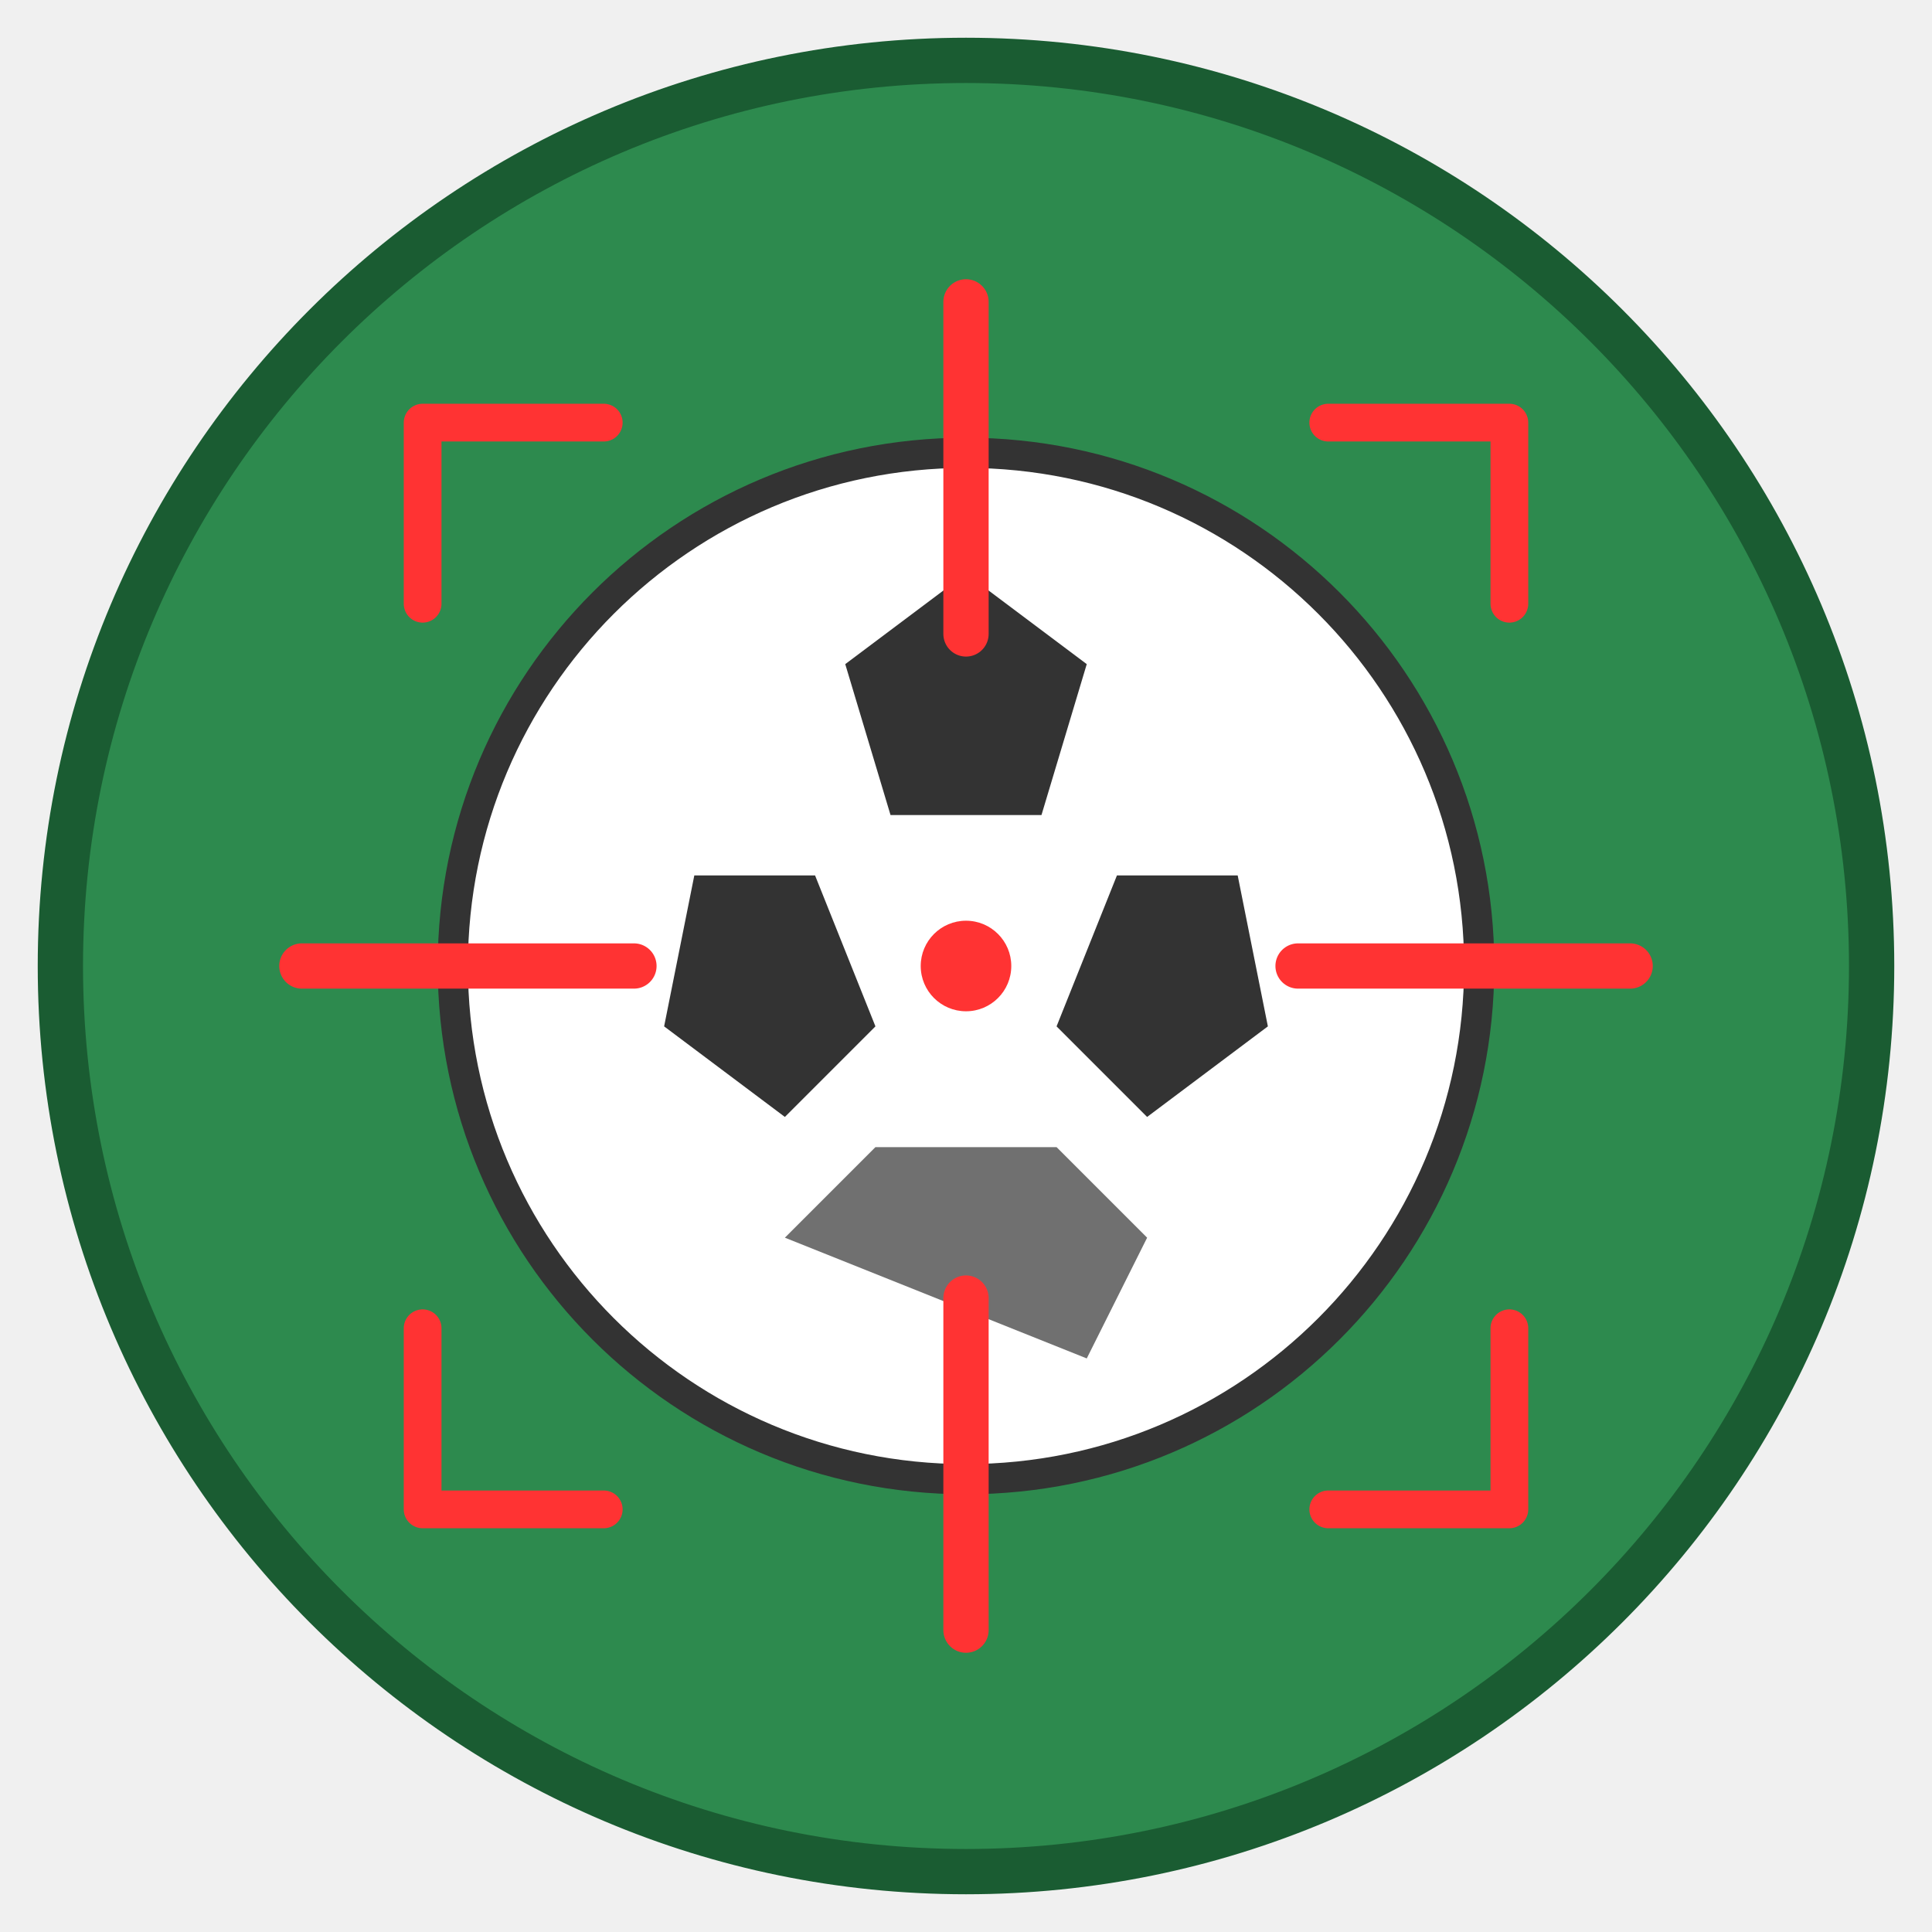
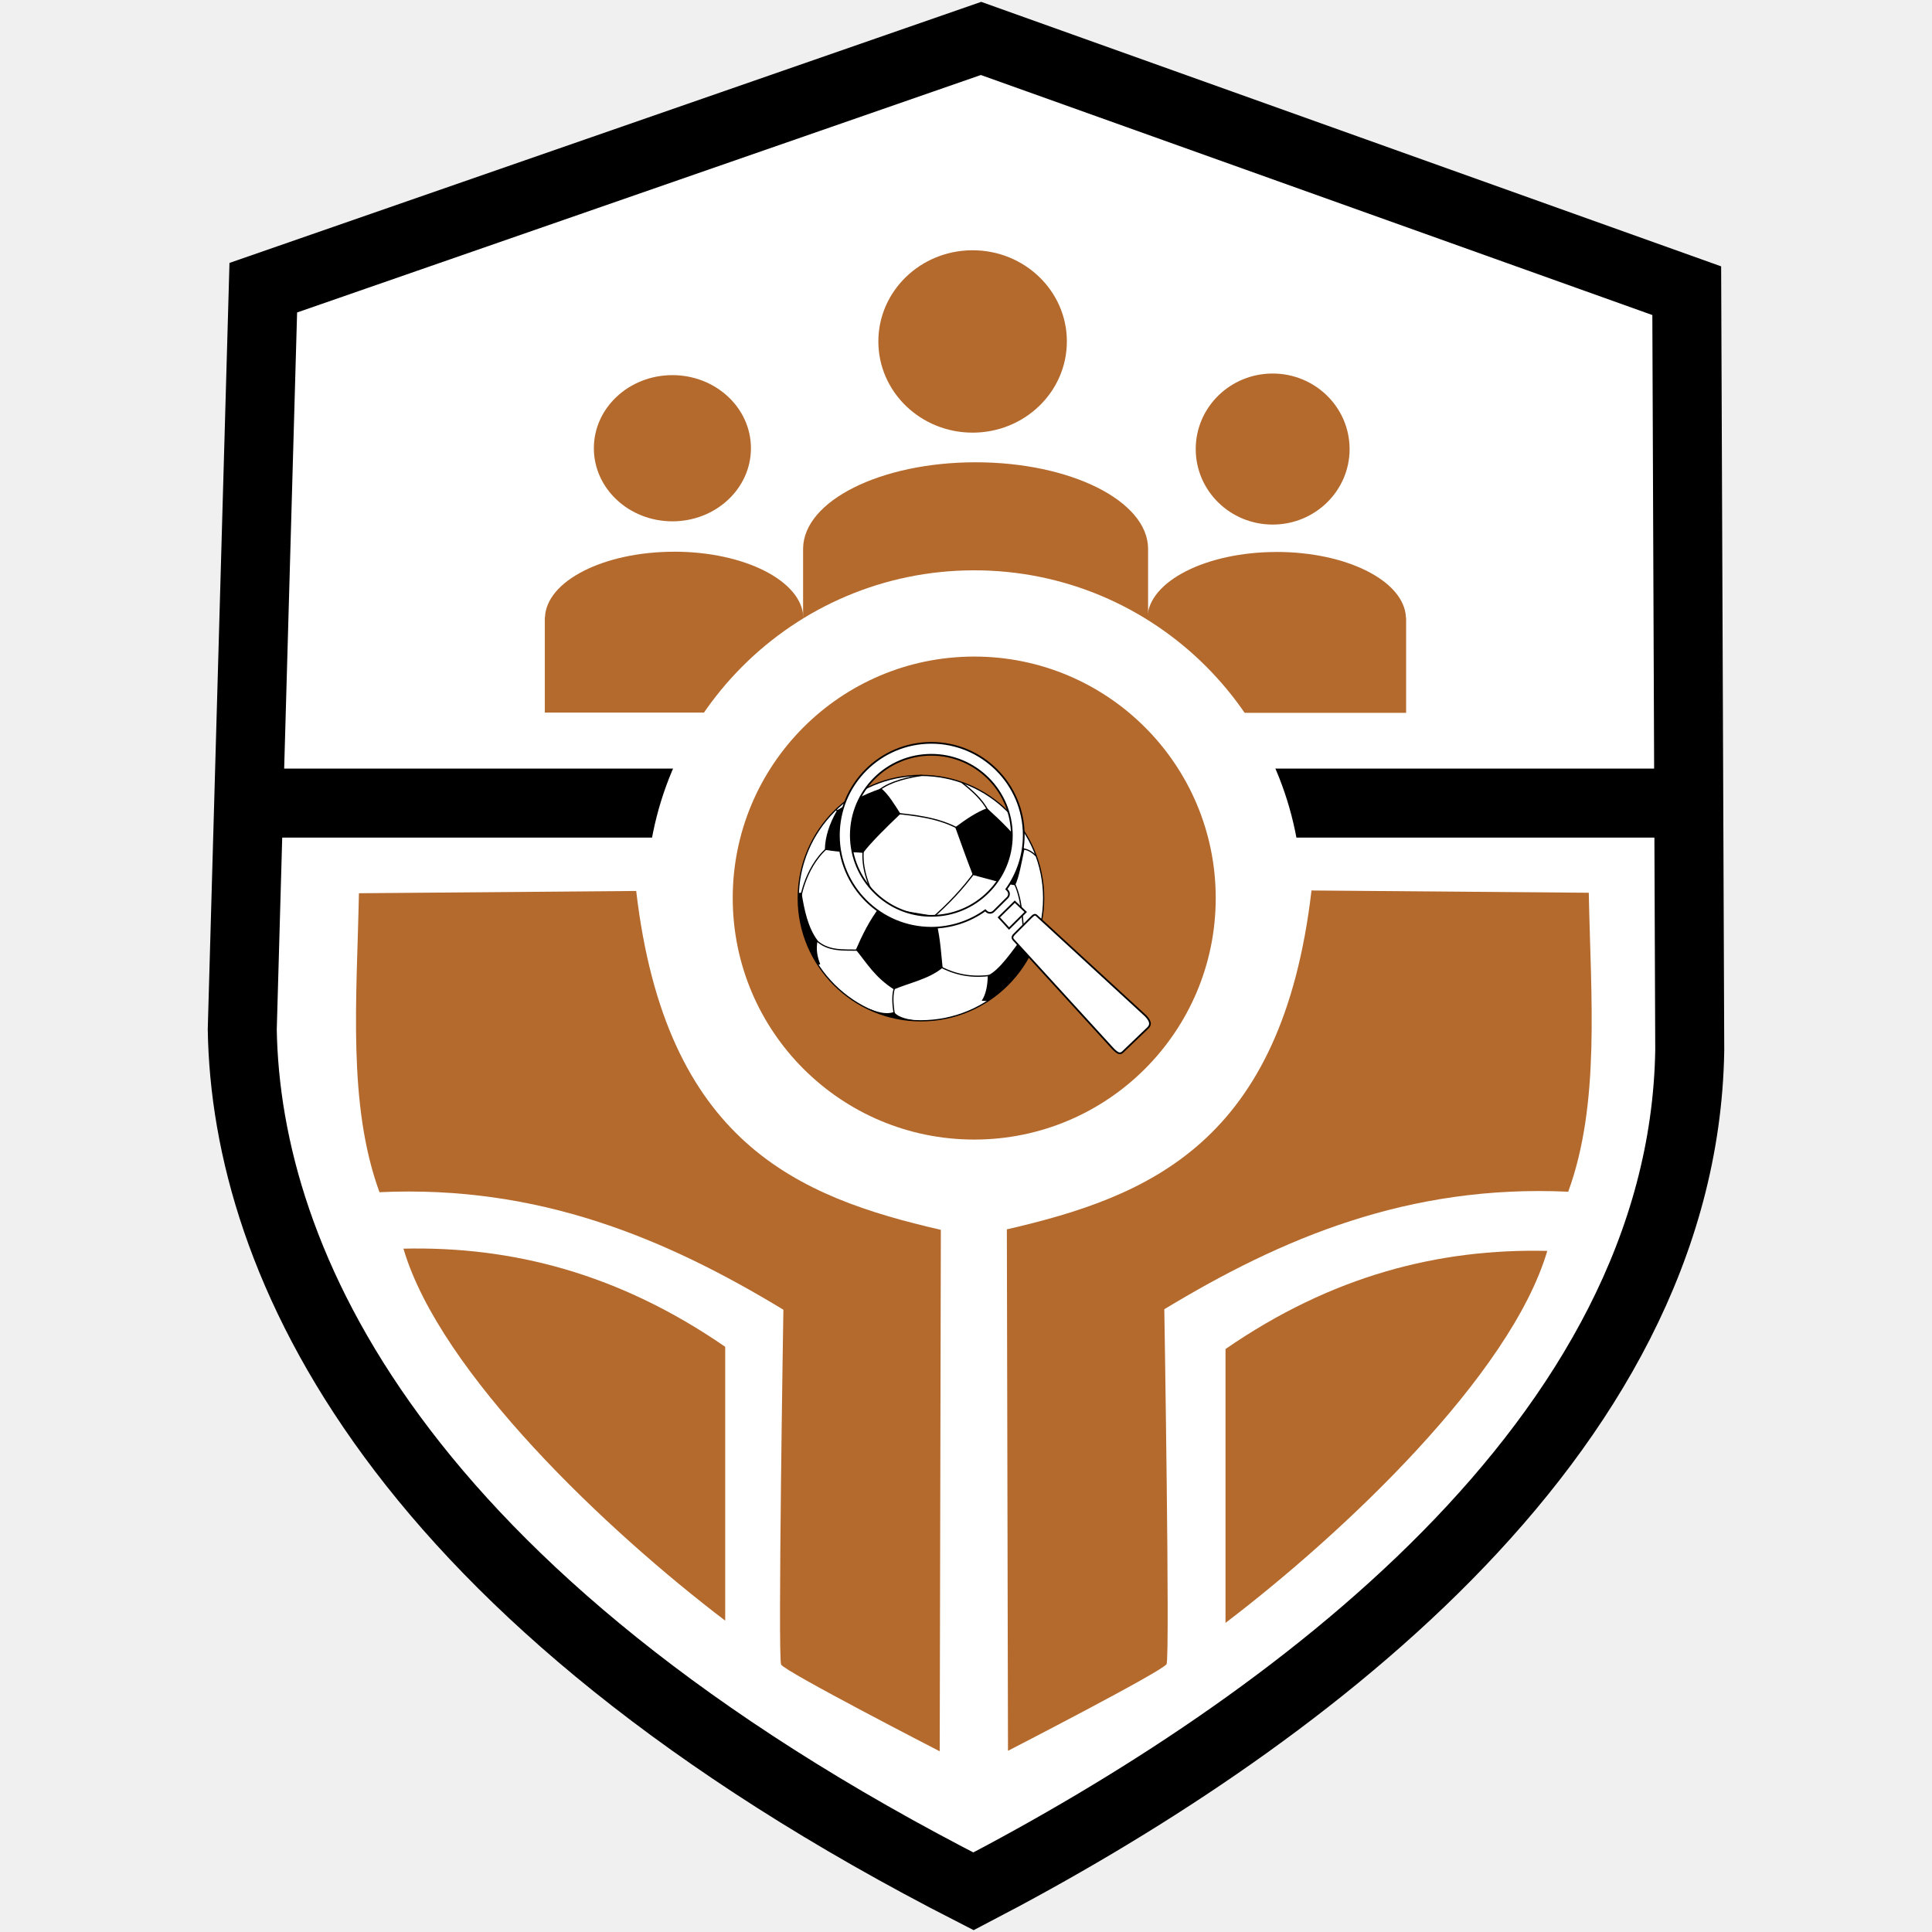
- <svg xmlns="http://www.w3.org/2000/svg" viewBox="0 0 128 128">
-   <circle cx="64" cy="64" r="60" fill="#2d8a4e" stroke="#1a5c32" stroke-width="3" />
-   <circle cx="64" cy="64" r="34" fill="white" stroke="#333" stroke-width="2" />
-   <polygon points="64,38 72,44 69,54 59,54 56,44" fill="#333" />
-   <polygon points="82,58 84,68 76,74 70,68 74,58" fill="#333" />
-   <polygon points="46,58 54,58 58,68 52,74 44,68" fill="#333" />
-   <polygon points="52,82 58,76 70,76 76,82 72,90" fill="#333" opacity="0.7" />
-   <line x1="64" y1="20" x2="64" y2="42" stroke="#ff3333" stroke-width="3" stroke-linecap="round" />
-   <line x1="64" y1="86" x2="64" y2="108" stroke="#ff3333" stroke-width="3" stroke-linecap="round" />
-   <line x1="20" y1="64" x2="42" y2="64" stroke="#ff3333" stroke-width="3" stroke-linecap="round" />
-   <line x1="86" y1="64" x2="108" y2="64" stroke="#ff3333" stroke-width="3" stroke-linecap="round" />
-   <circle cx="64" cy="64" r="3" fill="#ff3333" />
-   <polyline points="28,40 28,28 40,28" fill="none" stroke="#ff3333" stroke-width="2.5" stroke-linecap="round" stroke-linejoin="round" />
-   <polyline points="88,28 100,28 100,40" fill="none" stroke="#ff3333" stroke-width="2.5" stroke-linecap="round" stroke-linejoin="round" />
-   <polyline points="100,88 100,100 88,100" fill="none" stroke="#ff3333" stroke-width="2.5" stroke-linecap="round" stroke-linejoin="round" />
-   <polyline points="40,100 28,100 28,88" fill="none" stroke="#ff3333" stroke-width="2.5" stroke-linecap="round" stroke-linejoin="round" />
+ <svg xmlns="http://www.w3.org/2000/svg" width="112mm" height="112mm" viewBox="0 0 112 112" version="1.1" id="svg5" xml:space="preserve">
+   <defs id="defs2">
+     <style id="style83745">.cls-1{fill-rule:evenodd;}</style>
+     <style id="style113731">.cls-1{fill-rule:evenodd;}</style>
+   </defs>
+   <g id="layer1" transform="translate(-4474.539,-1756.702)">
+     <g id="g40542">
+       <rect style="opacity:0.001;fill:#02b008;fill-opacity:1;stroke:none;stroke-width:3.51;stroke-dasharray:none" id="rect26435-7-8-0-8-4-7-5-3-6-6-9-8-6-6" width="112" height="112" x="4127.525" y="697.756" transform="translate(347.0142,1058.947)" />
+       <path style="fill:#ffffff;fill-opacity:1;stroke:#000000;stroke-width:4;stroke-linecap:butt;stroke-linejoin:miter;stroke-dasharray:none;stroke-opacity:1" d="m 4142.788,714.433 41.608,-14.45 40.911,14.624 0.174,44.045 c -0.371,22.599 -23.311,39.265 -41.521,48.746 -33.598,-17.152 -42.171,-36.524 -42.391,-49.964 z" id="path8808-4-0-7-8-3-3-4-8-1-1-2-0-1-7" transform="translate(347.0142,1058.947)" />
+       <path style="fill:none;stroke:#000000;stroke-width:4;stroke-linecap:butt;stroke-linejoin:miter;stroke-dasharray:none;stroke-opacity:1" d="m 4142.247,744.311 h 83.344" id="path10313-7-0-53-3-0-4-4-0-6-6-1-3-0-5" transform="translate(347.0142,1058.947)" />
+       <path style="fill:#b56a2d;fill-opacity:1;stroke-width:0.128" id="path8688-45-47-5-2-3-0-9-0-7-8-2-4-6-3" d="m 4189.372,717.55 a 5.464,5.286 0 0 1 -5.461,5.286 5.464,5.286 0 0 1 -5.467,-5.281 5.464,5.286 0 0 1 5.456,-5.292 5.464,5.286 0 0 1 5.473,5.275 z" transform="translate(347.0142,1058.947)" />
+       <path style="fill:#b56a2d;fill-opacity:1;stroke-width:0.105" id="path8688-4-2-6-97-20-0-2-6-5-1-0-5-0-3-5" d="m 4171.058,723.739 a 4.554,4.238 0 0 1 -4.551,4.238 4.554,4.238 0 0 1 -4.556,-4.233 4.554,4.238 0 0 1 4.546,-4.242 4.554,4.238 0 0 1 4.561,4.229 z" transform="translate(347.0142,1058.947)" />
+       <path style="fill:#b56a2d;fill-opacity:1;stroke-width:0.106" id="path8688-4-7-5-89-8-6-0-6-7-9-8-6-7-3-2-6" d="m 4205.763,723.787 a 4.46,4.378 0 0 1 -4.458,4.378 4.46,4.378 0 0 1 -4.463,-4.373 4.46,4.378 0 0 1 4.453,-4.383 4.46,4.378 0 0 1 4.467,4.369 z" transform="translate(347.0142,1058.947)" />
+       <path id="path10367-43-6-3-6-2-3-3-9-8-6-3-91-0-2" style="fill:#b56a2d;fill-opacity:1;stroke-width:4.301;stroke-dasharray:none" d="m 4166.6,729.739 a 7.5,3.882 0 0 0 -7.483,3.809 h -0.01 v 0.077 5.439 h 15 v -5.443 -0.01 -0.065 h -0.01 a 7.5,3.882 0 0 0 -7.508,-3.809 z" transform="translate(347.0142,1058.947)" />
+       <path id="path10367-4-0-8-8-1-2-8-0-1-0-0-5-9-6-9" style="fill:#b56a2d;fill-opacity:1;stroke-width:5.651;stroke-dasharray:none" d="m 4184.063,724.554 a 10,5.026 0 0 0 -9.982,4.998 v 0 0.033 9.368 h 20 v -9.401 0 a 10,5.026 0 0 0 -10.015,-4.998 z" transform="translate(347.0142,1058.947)" />
+       <path id="path10367-5-7-79-3-0-2-6-9-8-7-9-0-6-1-1" style="fill:#b56a2d;fill-opacity:1;stroke-width:4.301;stroke-dasharray:none" d="m 4201.522,729.754 a 7.5,3.882 0 0 0 -7.483,3.809 v 0 0.077 5.439 h 15 v -5.443 -0.01 -0.065 h -0.01 a 7.5,3.882 0 0 0 -7.508,-3.809 z" transform="translate(347.0142,1058.947)" />
+       <path style="fill:#b56a2d;fill-opacity:1;stroke:none;stroke-width:0.265px;stroke-linecap:butt;stroke-linejoin:miter;stroke-opacity:1" d="m 4148.333,749.537 16.073,-0.132 c 1.703,14.587 9.359,17.735 17.661,19.645 l -0.066,30.229 c 0,0 -8.996,-4.63 -9.194,-5.027 -0.198,-0.397 0.132,-20.571 0.132,-20.571 -6.808,-4.123 -14.157,-7.242 -23.416,-6.813 -1.861,-5.111 -1.312,-11.21 -1.191,-17.33 z" id="path20055-8-0-79-57-4-7-6-2-8-0-1-9-5-2" transform="translate(347.0142,1058.947)" />
+       <path style="fill:#b56a2d;fill-opacity:1;stroke:none;stroke-width:0.265px;stroke-linecap:butt;stroke-linejoin:miter;stroke-opacity:1" d="m 4219.627,749.509 -16.073,-0.132 c -1.703,14.587 -9.359,17.735 -17.661,19.645 l 0.066,30.229 c 0,0 8.996,-4.63 9.194,-5.027 0.198,-0.397 -0.132,-20.571 -0.132,-20.571 6.808,-4.123 14.157,-7.242 23.416,-6.813 1.861,-5.111 1.312,-11.21 1.191,-17.33 z" id="path20055-9-6-3-3-42-7-0-6-8-6-5-5-3-5-7" transform="translate(347.0142,1058.947)" />
+       <path style="fill:#b56a2d;fill-opacity:1;stroke:none;stroke-width:0.265px;stroke-linecap:butt;stroke-linejoin:miter;stroke-opacity:1" d="m 4150.912,770.141 c 6.284,-0.146 12.489,1.435 18.653,5.689 v 15.875 c -6.838,-5.2 -16.525,-14.349 -18.653,-21.564 z" id="path21800-8-33-7-0-9-8-0-7-6-8-8-38-4-0" transform="translate(347.0142,1058.947)" />
+       <path style="fill:#b56a2d;fill-opacity:1;stroke:none;stroke-width:0.265px;stroke-linecap:butt;stroke-linejoin:miter;stroke-opacity:1" d="m 4217.222,770.271 c -6.284,-0.146 -12.489,1.435 -18.653,5.689 v 15.875 c 6.838,-5.201 16.525,-14.349 18.653,-21.564 z" id="path21800-7-8-73-8-0-8-1-4-6-9-7-6-0-7-9" transform="translate(347.0142,1058.947)" />
+       <path style="fill:#ffffff;fill-opacity:1;stroke-width:3.969;stroke-dasharray:none" id="path10311-4-2-7-3-5-9-5-8-6-0-7-56-6-3" d="m 4203.002,749.817 a 19,19 0 0 1 -18.99,19 19,19 0 0 1 -19.01,-18.98 19,19 0 0 1 18.969,-19.02 19,19 0 0 1 19.031,18.959 z" transform="translate(347.0142,1058.947)" />
+       <path style="fill:#b56a2d;fill-opacity:1;stroke:none;stroke-width:4.158;stroke-dasharray:none" id="path23528-4-7-3-3-2-2-2-8-5-4-1-64-5-6" d="m 4198.002,749.817 a 14,14 0 0 1 -13.992,14 14,14 0 0 1 -14.008,-13.985 14,14 0 0 1 13.977,-14.015 14,14 0 0 1 14.023,13.97 z" transform="translate(347.0142,1058.947)" />
+       <g id="g40500" transform="translate(0.8490192)">
+         <g id="g39770" transform="matrix(0.0029939,0,0,0.0029939,4527.078,1808.766)">
+           <g stroke="#000000" stroke-width="24" id="g39756">
+             <circle fill="#ffffff" r="2376" id="circle39752" cx="0" cy="0" />
+             <path fill="none" d="m -1643,-1716 155,158 m -550,2364 c 231,231 538,195 826,202 m -524,-2040 c -491,351 -610,1064 -592,1060 m 1216,-1008 c -51,373 84,783 364,1220 m -107,-2289 c 157,-157 466,-267 873,-329 m -528,4112 c -50,132 -37,315 -8,510 m 62,-3883 c 282,32 792,74 1196,303 M 336,1308 c 310,173 649,247 1060,180 M 1056,-520 C 814,-186 522,125 184,416 m 1109,-2119 c -111,-207 -296,-375 -499,-534 m 1146,1281 c 100,3 197,44 290,141 m -438,495 c 158,297 181,718 204,1140" id="path39754" />
+           </g>
+           <path fill="#000000" d="m -1624,-1700 c 243,-153 498,-303 856,-424 141,117 253,307 372,492 -288,275 -562,544 -724,756 -274,-25 -410,-2 -740,-60 3,-244 84,-499 236,-764 z m 2904,-40 c 271,248 537,498 724,788 -55,262 -105,553 -180,704 -234,-35 -536,-125 -820,-200 -138,-357 -231,-625 -340,-924 210,-156 417,-296 616,-368 z M -1993,1293 A 2376,2376 0 0 1 -2371,-99 l 59,-7 c 54,342 124,674 311,928 -36,179 -2,323 51,458 z M -796,168 c 365,60 717,120 1060,180 106,333 120,667 156,1000 -263,218 -625,287 -944,420 -372,-240 -523,-508 -736,-768 122,-281 257,-561 464,-832 z m 3013,678 a 2376,2376 0 0 1 -925,1147 l -116,-5 c 84,-127 114,-297 118,-488 232,-111 464,-463 696,-772 86,30 159,72 227,118 z M -70,2373 a 2376,2376 0 0 1 -993,-251 c 199,74 367,143 542,83 53,75 176,134 451,168 z" id="path39758" />
+         </g>
+         <g id="g40169" transform="translate(0,1.573926)">
+           <path style="fill:#ffffff;fill-opacity:1;stroke:#000000;stroke-width:0.1;stroke-linecap:butt;stroke-linejoin:miter;stroke-dasharray:none;stroke-opacity:1" d="m 4532.517,1807.4 0.634,0.598 -0.964,0.958 -0.595,-0.647 z" id="path34226-4" />
+           <path id="path29564-7" style="fill:#ffffff;fill-opacity:1;stroke:#000000;stroke-width:0.1;stroke-dasharray:none;stroke-opacity:1" d="m 4527.672,1798.192 a 5.36,5.36 0 0 0 -5.351,5.365 5.36,5.36 0 0 0 5.362,5.354 5.36,5.36 0 0 0 3.126,-1.012 l 0.058,0.058 c 0.118,0.119 0.31,0.12 0.429,0 l 0.796,-0.79 c 0.119,-0.118 0.12,-0.31 0,-0.429 l -0.063,-0.063 a 5.36,5.36 0 0 0 1.009,-3.124 v -0.012 a 5.36,5.36 0 0 0 -5.368,-5.348 z m 0,0.692 a 4.668,4.668 0 0 1 4.676,4.658 v 0.01 a 4.668,4.668 0 0 1 -4.665,4.668 4.668,4.668 0 0 1 -4.67,-4.663 4.668,4.668 0 0 1 4.66,-4.673 z" />
+           <path style="fill:#ffffff;fill-opacity:1;stroke:#000000;stroke-width:0.1;stroke-linecap:butt;stroke-linejoin:miter;stroke-dasharray:none;stroke-opacity:1" d="m 4533.533,1808.241 -1.019,1.019 c -0.11,0.108 -0.195,0.218 -0.068,0.353 l 5.716,6.259 c 0.381,0.418 0.482,0.329 0.595,0.261 l 1.432,-1.372 c 0.183,-0.16 0.289,-0.351 -0.082,-0.741 l -6.35,-5.84 c -0.048,-0.038 -0.124,-0.034 -0.223,0.063 z" id="path34228-6" />
+         </g>
+       </g>
+     </g>
+   </g>
+   <style type="text/css" id="style82399">
+ 	.st0{fill:#4CAF50;}
+ 	.st1{fill:#2196F3;}
+ 	.st2{fill:#F44336;}
+ 	.st3{fill:#262626;}
+ 	.st4{fill:#FFD54F;}
+ 	.st5{fill-rule:evenodd;clip-rule:evenodd;fill:#262626;}
+ 	.st6{fill-rule:evenodd;clip-rule:evenodd;fill:#FFFFFF;}
+ </style>
</svg>
